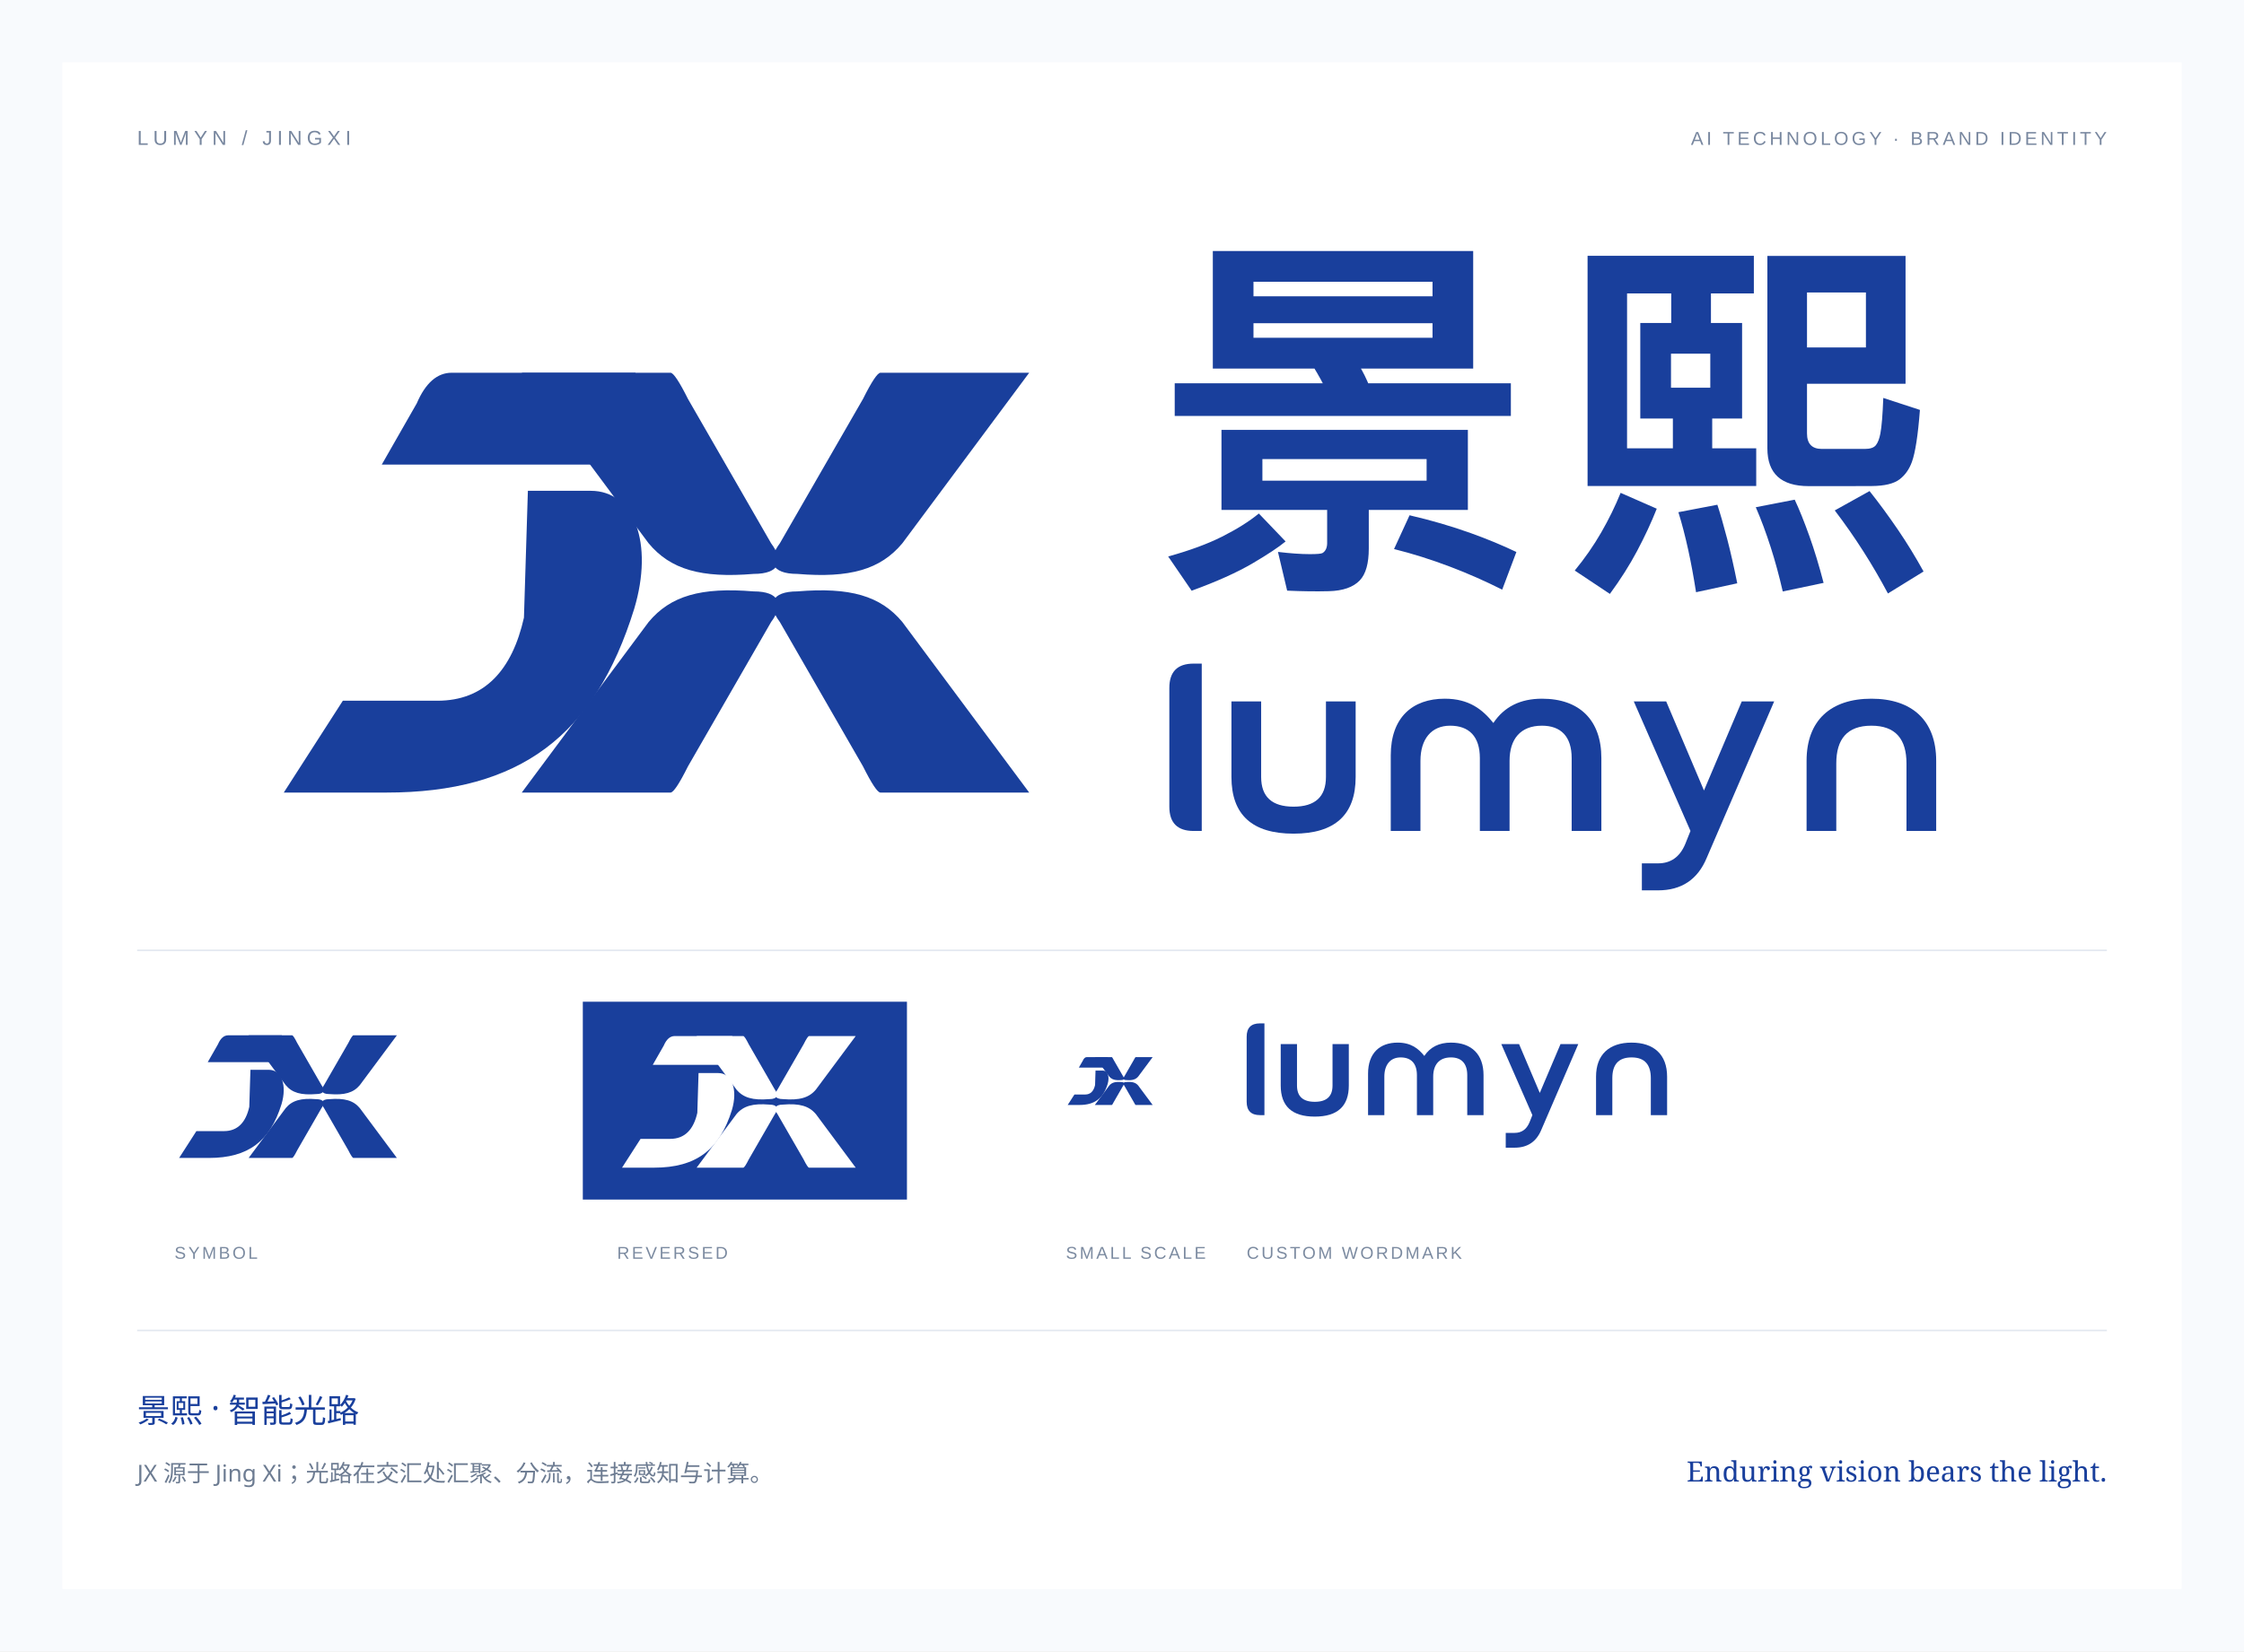
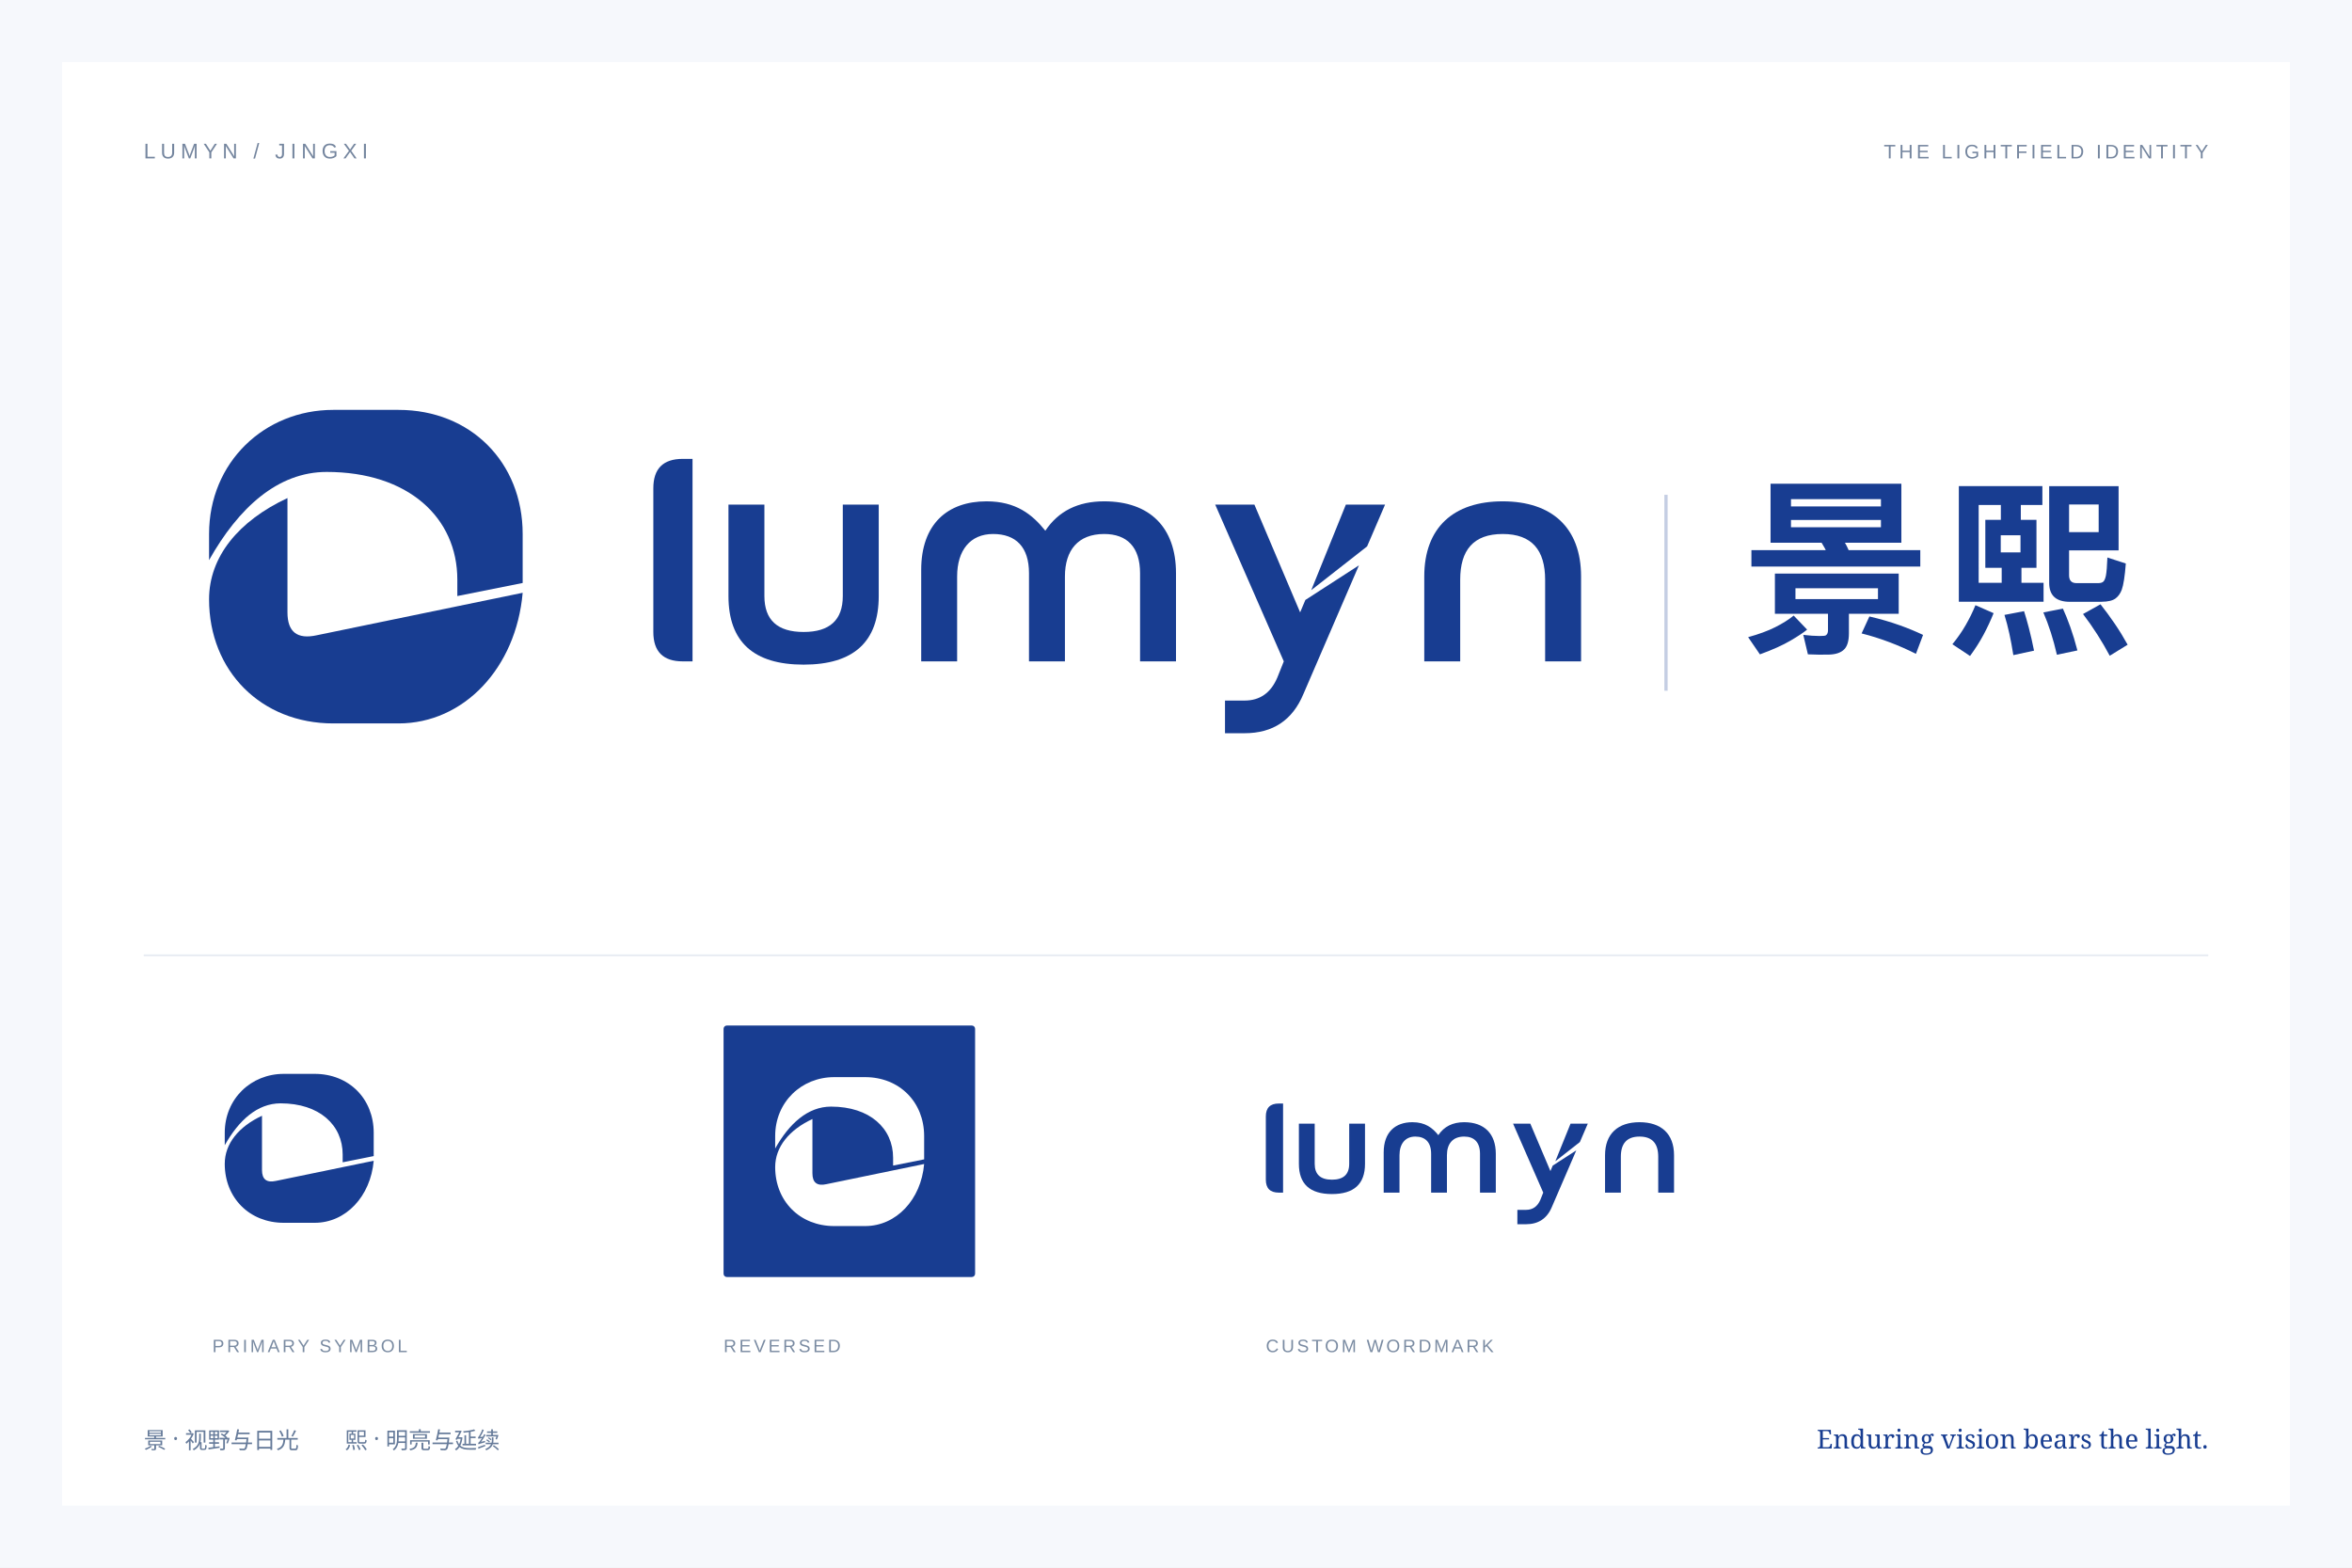
- <svg xmlns="http://www.w3.org/2000/svg" viewBox="0 0 1440 1060" role="img">
-   <rect width="1440" height="1060" fill="#F8FAFD" />
-   <rect x="40" y="40" width="1360" height="980" fill="#FFFFFF" />
-   <text x="88" y="93" font-family="Helvetica Neue,Arial,sans-serif" font-size="13" fill="#78879F" letter-spacing="3">LUMYN / JINGXI</text>
-   <text x="1352" y="93" text-anchor="end" font-family="Helvetica Neue,Arial,sans-serif" font-size="12" fill="#78879F" letter-spacing="2">AI TECHNOLOGY · BRAND IDENTITY</text>
-   <g transform="translate(172 120) scale(2.42)">
-     <g transform="translate(0 40) scale(1.16)">
-       <path d="M140 8H174L145 47C140 53 133 55 121 54C115 54 114 51 117 47L136 14Q139 8 140 8Z" fill="#193F9C" transform="" />
-       <path d="M140 8H174L145 47C140 53 133 55 121 54C115 54 114 51 117 47L136 14Q139 8 140 8Z" fill="#193F9C" transform="translate(232 0) scale(-1 1)" />
-       <path d="M140 8H174L145 47C140 53 133 55 121 54C115 54 114 51 117 47L136 14Q139 8 140 8Z" fill="#193F9C" transform="translate(0 112) scale(1 -1)" />
-       <path d="M140 8H174L145 47C140 53 133 55 121 54C115 54 114 51 117 47L136 14Q139 8 140 8Z" fill="#193F9C" transform="translate(232 112) scale(-1 -1)" />
-       <path fill="#193F9C" d="M42 8H84V29H26L34 15Q37 8 42 8Z" />
-       <path fill="#193F9C" transform="scale(.9 1)" d="M66 35H82C93 35 98 47 93 62C83 91 64 104 30 104H4L19 83H43C55 83 62 76 65 64Z" />
+ <svg xmlns="http://www.w3.org/2000/svg" viewBox="0 0 1440 960" role="img">
+   <rect width="1440" height="960" fill="#F6F8FC" />
+   <rect x="38" y="38" width="1364" height="884" fill="white" />
+   <text x="88" y="97" font-family="Arial,sans-serif" font-size="13" letter-spacing="3" fill="#75869F">LUMYN / JINGXI</text>
+   <text x="1352" y="97" text-anchor="end" font-family="Arial,sans-serif" font-size="12" letter-spacing="2" fill="#75869F">THE LIGHTFIELD IDENTITY</text>
+   <g transform="translate(112 225) scale(2)">
+     <g transform="translate(0 5)">
+       <path fill="#183D91" d="M8 54V46C8 24 25 8 46 8H66C88 8 104 24 104 46V61L84 65V60C84 41 69 27 44 27C29 27 17 38 8 54Z" />
+       <path fill="#183D91" d="M32 35V70Q32 79 41 77L104 64C102 87 86 104 66 104H46C24 104 8 88 8 66C8 53 17 42 32 35Z" />
    </g>
-     <g transform="translate(235 -3)" fill="#193F9C">
+     <g transform="translate(144 26)">
+       <path transform="" fill="#183D91" d="M0 11Q0 2 9 2H12V64H9Q0 64 0 55Z" />
+       <path transform="translate(23 0)" fill="#183D91" d="M0 16H11V44Q11 55 23 55Q35 55 35 44V16H46V44Q46 65 23 65Q0 65 0 44Z" />
+       <path transform="translate(82 0)" fill="#183D91" d="M0 64V36C0 22 8 15 20 15C29 15 34 19 38 24C42 18 48 15 56 15C70 15 78 23 78 37V64H67V37C67 29 63 25 56 25C48 25 44 30 44 38V64H33V37C33 29 29 25 22 25C15 25 11 30 11 38V64Z" />
+       <path transform="translate(172 0)" fill="#183D91" d="M0 16H12L26 49L27.6 45.2L44 34.6L27 74Q22 86 9 86H3V76H9Q16 76 19 69L21 64ZM40 16H52L46.5 28.8L29.4 42.2Z" />
+       <path transform="translate(236 0)" fill="#183D91" d="M0 64V38C0 23 9 15 24 15C39 15 48 23 48 38V64H37V39C37 30 33 25 24 25S11 30 11 39V64Z" />
+     </g>
+     <path d="M454 39V99" stroke="#183D91" opacity=".25" />
+     <g transform="translate(477 24) scale(.58)" fill="#183D91">
      <path d="M79.179 43.001 Q79.179 43.001 79.179 51.180 Q79.179 51.180 20.920 51.180 Q20.920 51.180 20.920 43.001 Q20.920 43.001 79.179 43.001 Z M15.529 20.000 Q15.529 20.000 16.773 20.000 Q16.773 20.000 26.311 20.000 Q26.311 27.795 26.311 35.583 Q26.311 43.386 26.311 51.180 Q26.311 51.180 15.529 51.180 Q15.529 43.386 15.529 35.586 Q15.529 27.795 15.529 20.000 Z M73.788 20.000 Q73.788 20.000 82.873 20.000 Q82.873 20.000 84.570 20.000 Q84.570 27.795 84.570 35.596 Q84.570 43.385 84.570 51.180 Q84.570 51.180 73.788 51.180 Q73.788 43.386 73.788 35.598 Q73.788 27.795 73.788 20.000 Z M79.179 20.000 Q79.179 20.000 79.179 28.152 Q79.179 28.152 20.920 28.152 Q20.920 28.152 20.920 20.000 Q20.920 20.000 79.179 20.000 Z M79.179 32.002 Q79.179 32.002 79.179 39.142 Q79.179 39.142 20.920 39.142 Q20.920 39.142 20.920 32.002 Q20.920 32.002 79.179 32.002 Z M56.886 98.913 Q56.890 104.830 54.512 107.342 Q51.918 110.080 46.300 110.223 Q41.160 110.353 35.241 110.080 Q35.241 110.080 32.802 99.808 Q37.703 100.394 41.244 100.398 Q44.177 100.402 44.658 100.084 Q45.833 99.307 45.845 97.494 Q45.845 97.494 45.845 84.818 Q45.845 84.818 56.886 84.818 Q56.886 84.818 56.886 98.913 Z M63.583 99.048 Q63.583 99.048 67.698 90.089 Q76.281 92.075 83.957 94.830 Q90.380 97.136 96.024 99.828 Q96.024 99.828 92.265 109.813 Q85.422 106.376 78.509 103.753 Q70.887 100.860 63.583 99.048 Z M9.911 110.099 Q9.911 110.099 3.693 101.017 Q12.213 98.658 17.964 95.762 Q23.924 92.760 27.733 89.620 Q27.733 89.620 34.827 97.029 Q32.053 99.320 26.149 102.792 Q19.899 106.469 9.911 110.099 Z M94.560 55.078 Q94.560 55.078 94.560 63.738 Q72.276 63.738 49.993 63.738 Q27.709 63.738 5.425 63.738 Q5.425 63.738 5.425 55.078 Q27.708 55.078 49.992 55.078 Q72.276 55.078 94.560 55.078 Z M39.882 47.098 Q39.882 47.098 52.310 47.091 Q54.371 50.188 55.777 52.989 Q57.258 55.939 58.240 59.408 Q58.240 59.408 46.766 59.408 Q45.725 56.929 44.075 53.922 Q42.327 50.736 39.882 47.098 Z M77.692 80.917 Q77.692 80.917 77.692 88.677 Q77.692 88.677 23.250 88.677 Q23.250 88.677 23.250 80.917 Q23.250 80.917 77.692 80.917 Z M17.824 67.445 Q17.824 67.445 19.084 67.445 Q19.084 67.445 28.675 67.445 Q28.675 72.753 28.675 78.056 Q28.675 83.369 28.675 88.677 Q28.675 88.677 17.824 88.677 Q17.824 83.369 17.824 78.058 Q17.824 72.753 17.824 67.445 Z M72.221 67.445 Q72.221 67.445 81.443 67.445 Q81.443 67.445 83.163 67.445 Q83.163 72.753 83.163 78.066 Q83.163 83.369 83.163 88.677 Q83.163 88.677 72.221 88.677 Q72.221 83.369 72.221 78.067 Q72.221 72.753 72.221 67.445 Z M77.692 67.445 Q77.692 67.445 77.692 75.184 Q77.692 75.184 23.250 75.184 Q23.250 75.184 23.250 67.445 Q23.250 67.445 77.692 67.445 Z" />
      <path d="M158.996 21.258 Q158.996 21.258 158.996 31.249 Q158.996 31.249 120.138 31.249 Q120.138 31.249 120.138 21.258 Q120.138 21.258 158.996 21.258 Z M159.623 82.326 Q148.614 82.326 137.604 82.326 Q126.595 82.326 114.902 82.326 Q114.902 66.572 114.902 51.467 Q114.902 36.362 114.902 21.258 Q114.902 21.258 125.374 21.258 Q125.374 34.077 125.374 46.791 Q125.374 59.278 125.371 72.334 Q134.372 72.334 142.644 72.334 Q151.067 72.334 159.623 72.334 Q159.623 72.334 159.623 82.326 Z M137.522 60.333 Q137.522 60.333 138.784 60.333 Q138.784 60.333 147.951 60.333 Q147.951 64.576 147.951 68.845 Q147.951 73.075 147.951 77.330 Q147.951 77.330 137.522 77.330 Q137.522 73.081 137.522 68.851 Q137.522 64.582 137.522 60.333 Z M137.083 26.253 Q137.083 26.253 138.345 26.253 Q138.345 26.253 147.617 26.253 Q147.617 30.473 147.617 34.718 Q147.617 38.923 147.617 43.153 Q147.617 43.153 137.083 43.153 Q137.083 38.928 137.083 34.722 Q137.083 30.478 137.083 26.253 Z M151.659 56.248 Q151.659 56.248 151.659 64.418 Q151.659 64.418 132.952 64.418 Q132.952 64.418 132.952 56.248 Q132.952 56.248 151.659 56.248 Z M128.880 39.076 Q128.880 39.076 129.999 39.076 Q129.999 39.076 137.024 39.076 Q137.024 45.411 137.024 51.741 Q137.024 58.082 137.024 64.418 Q137.024 64.418 128.880 64.418 Q128.880 58.082 128.880 51.743 Q128.880 45.411 128.880 39.076 Z M147.444 39.076 Q147.444 39.076 154.309 39.076 Q154.309 39.076 155.875 39.076 Q155.875 45.411 155.875 51.752 Q155.875 58.082 155.875 64.418 Q155.875 64.418 147.444 64.418 Q147.444 58.082 147.444 51.753 Q147.444 45.411 147.444 39.076 Z M151.659 39.076 Q151.659 39.076 151.659 47.230 Q151.659 47.230 132.952 47.230 Q132.952 47.230 132.952 39.076 Q132.952 39.076 151.659 39.076 Z M194.004 45.569 Q194.004 45.569 194.004 55.204 Q194.004 55.204 167.835 55.204 Q167.835 55.204 167.835 45.569 Q167.835 45.569 194.004 45.569 Z M193.966 21.295 Q193.966 21.295 193.966 30.987 Q193.966 30.987 167.835 30.987 Q167.835 30.987 167.835 21.295 Q167.835 21.295 193.966 21.295 Z M188.711 21.295 Q188.711 21.295 197.523 21.295 Q197.523 21.295 199.221 21.295 Q199.221 29.773 199.221 38.256 Q199.221 46.727 199.221 55.204 Q199.221 55.204 188.711 55.204 Q188.711 46.727 188.711 38.258 Q188.711 29.772 188.711 21.295 Z M200.903 75.946 Q199.839 78.871 197.651 80.547 Q195.374 82.291 190.275 82.333 Q187.357 82.357 183.012 82.357 Q177.886 82.357 173.541 82.357 Q162.583 82.357 162.583 72.342 Q162.583 47.364 162.583 21.295 Q162.583 21.295 173.088 21.295 Q173.088 46.125 173.088 68.388 Q173.095 72.490 177.021 72.490 Q179.481 72.490 183.107 72.490 Q186.356 72.490 188.428 72.490 Q190.566 72.490 191.356 71.491 Q192.138 70.501 192.540 68.436 Q193.056 65.786 193.316 58.964 Q193.316 58.964 203.033 62.142 Q202.260 72.210 200.903 75.946 Z M120.817 110.947 Q120.817 110.947 111.502 104.746 Q115.520 99.859 118.524 94.643 Q121.522 89.437 123.667 84.142 Q123.667 84.142 133.248 88.345 Q131.093 93.796 128.040 99.547 Q125.046 105.187 120.817 110.947 Z M138.987 89.270 Q138.987 89.270 149.317 87.294 Q150.453 90.739 151.909 96.311 Q153.240 101.403 154.591 108.133 Q154.591 108.133 143.668 110.496 Q142.702 104.327 141.595 99.281 Q140.385 93.766 138.987 89.270 Z M159.507 87.952 Q159.507 87.952 169.828 85.950 Q171.613 89.737 173.733 95.657 Q175.669 101.066 177.490 108.022 Q177.490 108.022 166.661 110.298 Q165.192 103.946 163.475 98.600 Q161.607 92.779 159.507 87.952 Z M180.450 88.803 Q180.450 88.803 189.673 83.670 Q193.341 88.270 197.191 93.906 Q200.709 99.058 203.995 104.999 Q203.995 104.999 194.549 110.830 Q191.452 105.019 188.072 99.722 Q184.402 93.973 180.450 88.803 Z" />
    </g>
-     <g transform="translate(239 125) scale(.716)">
-       <path fill="#193F9C" d="M0 11Q0 2 9 2H12V64H9Q0 64 0 55Z" transform="" />
-       <path fill="#193F9C" d="M0 16H11V44Q11 55 23 55Q35 55 35 44V16H46V44Q46 65 23 65Q0 65 0 44Z" transform="translate(23 0)" />
-       <path fill="#193F9C" d="M0 64V36C0 22 8 15 20 15C29 15 34 19 38 24C42 18 48 15 56 15C70 15 78 23 78 37V64H67V37C67 29 63 25 56 25C48 25 44 30 44 38V64H33V37C33 29 29 25 22 25C15 25 11 30 11 38V64Z" transform="translate(82 0)" />
-       <path fill="#193F9C" d="M0 16H12L26 49L40 16H52L27 74Q22 86 9 86H3V76H9Q16 76 19 69L21 64Z" transform="translate(172 0)" />
-       <path fill="#193F9C" d="M0 64V38C0 23 9 15 24 15C39 15 48 23 48 38V64H37V39C37 30 33 25 24 25S11 30 11 39V64Z" transform="translate(236 0)" />
-     </g>
  </g>
-   <path d="M88 610H1352" stroke="#E2E8F0" />
-   <g transform="translate(112 658) scale(.82)">
-     <path d="M140 8H174L145 47C140 53 133 55 121 54C115 54 114 51 117 47L136 14Q139 8 140 8Z" fill="#193F9C" transform="" />
-     <path d="M140 8H174L145 47C140 53 133 55 121 54C115 54 114 51 117 47L136 14Q139 8 140 8Z" fill="#193F9C" transform="translate(232 0) scale(-1 1)" />
-     <path d="M140 8H174L145 47C140 53 133 55 121 54C115 54 114 51 117 47L136 14Q139 8 140 8Z" fill="#193F9C" transform="translate(0 112) scale(1 -1)" />
-     <path d="M140 8H174L145 47C140 53 133 55 121 54C115 54 114 51 117 47L136 14Q139 8 140 8Z" fill="#193F9C" transform="translate(232 112) scale(-1 -1)" />
-     <path fill="#193F9C" d="M42 8H84V29H26L34 15Q37 8 42 8Z" />
-     <path fill="#193F9C" transform="scale(.9 1)" d="M66 35H82C93 35 98 47 93 62C83 91 64 104 30 104H4L19 83H43C55 83 62 76 65 64Z" />
+   <path d="M88 585H1352" stroke="#E4E9F1" />
+   <g transform="translate(130 650) scale(.95)">
+     <path fill="#183D91" d="M8 54V46C8 24 25 8 46 8H66C88 8 104 24 104 46V61L84 65V60C84 41 69 27 44 27C29 27 17 38 8 54Z" />
+     <path fill="#183D91" d="M32 35V70Q32 79 41 77L104 64C102 87 86 104 66 104H46C24 104 8 88 8 66C8 53 17 42 32 35Z" />
  </g>
-   <rect x="374" y="643" width="208" height="127" fill="#193F9C" />
-   <g transform="translate(396 658) scale(.88)">
-     <path d="M140 8H174L145 47C140 53 133 55 121 54C115 54 114 51 117 47L136 14Q139 8 140 8Z" fill="#FFFFFF" transform="" />
-     <path d="M140 8H174L145 47C140 53 133 55 121 54C115 54 114 51 117 47L136 14Q139 8 140 8Z" fill="#FFFFFF" transform="translate(232 0) scale(-1 1)" />
-     <path d="M140 8H174L145 47C140 53 133 55 121 54C115 54 114 51 117 47L136 14Q139 8 140 8Z" fill="#FFFFFF" transform="translate(0 112) scale(1 -1)" />
-     <path d="M140 8H174L145 47C140 53 133 55 121 54C115 54 114 51 117 47L136 14Q139 8 140 8Z" fill="#FFFFFF" transform="translate(232 112) scale(-1 -1)" />
-     <path fill="#FFFFFF" d="M42 8H84V29H26L34 15Q37 8 42 8Z" />
-     <path fill="#FFFFFF" transform="scale(.9 1)" d="M66 35H82C93 35 98 47 93 62C83 91 64 104 30 104H4L19 83H43C55 83 62 76 65 64Z" />
+   <rect x="443" y="628" width="154" height="154" rx="2" fill="#183D91" />
+   <g transform="translate(467 652) scale(.95)">
+     <path fill="#FFFFFF" d="M8 54V46C8 24 25 8 46 8H66C88 8 104 24 104 46V61L84 65V60C84 41 69 27 44 27C29 27 17 38 8 54Z" />
+     <path fill="#FFFFFF" d="M32 35V70Q32 79 41 77L104 64C102 87 86 104 66 104H46C24 104 8 88 8 66C8 53 17 42 32 35Z" />
  </g>
-   <g transform="translate(684 676) scale(.32)">
-     <path d="M140 8H174L145 47C140 53 133 55 121 54C115 54 114 51 117 47L136 14Q139 8 140 8Z" fill="#193F9C" transform="" />
-     <path d="M140 8H174L145 47C140 53 133 55 121 54C115 54 114 51 117 47L136 14Q139 8 140 8Z" fill="#193F9C" transform="translate(232 0) scale(-1 1)" />
-     <path d="M140 8H174L145 47C140 53 133 55 121 54C115 54 114 51 117 47L136 14Q139 8 140 8Z" fill="#193F9C" transform="translate(0 112) scale(1 -1)" />
-     <path d="M140 8H174L145 47C140 53 133 55 121 54C115 54 114 51 117 47L136 14Q139 8 140 8Z" fill="#193F9C" transform="translate(232 112) scale(-1 -1)" />
-     <path fill="#193F9C" d="M42 8H84V29H26L34 15Q37 8 42 8Z" />
-     <path fill="#193F9C" transform="scale(.9 1)" d="M66 35H82C93 35 98 47 93 62C83 91 64 104 30 104H4L19 83H43C55 83 62 76 65 64Z" />
+   <g transform="translate(775 674) scale(.88)">
+     <path transform="" fill="#183D91" d="M0 11Q0 2 9 2H12V64H9Q0 64 0 55Z" />
+     <path transform="translate(23 0)" fill="#183D91" d="M0 16H11V44Q11 55 23 55Q35 55 35 44V16H46V44Q46 65 23 65Q0 65 0 44Z" />
+     <path transform="translate(82 0)" fill="#183D91" d="M0 64V36C0 22 8 15 20 15C29 15 34 19 38 24C42 18 48 15 56 15C70 15 78 23 78 37V64H67V37C67 29 63 25 56 25C48 25 44 30 44 38V64H33V37C33 29 29 25 22 25C15 25 11 30 11 38V64Z" />
+     <path transform="translate(172 0)" fill="#183D91" d="M0 16H12L26 49L27.6 45.2L44 34.6L27 74Q22 86 9 86H3V76H9Q16 76 19 69L21 64ZM40 16H52L46.5 28.8L29.4 42.2Z" />
+     <path transform="translate(236 0)" fill="#183D91" d="M0 64V38C0 23 9 15 24 15C39 15 48 23 48 38V64H37V39C37 30 33 25 24 25S11 30 11 39V64Z" />
  </g>
-   <g transform="translate(800 655) scale(.95)">
-     <path fill="#193F9C" d="M0 11Q0 2 9 2H12V64H9Q0 64 0 55Z" transform="" />
-     <path fill="#193F9C" d="M0 16H11V44Q11 55 23 55Q35 55 35 44V16H46V44Q46 65 23 65Q0 65 0 44Z" transform="translate(23 0)" />
-     <path fill="#193F9C" d="M0 64V36C0 22 8 15 20 15C29 15 34 19 38 24C42 18 48 15 56 15C70 15 78 23 78 37V64H67V37C67 29 63 25 56 25C48 25 44 30 44 38V64H33V37C33 29 29 25 22 25C15 25 11 30 11 38V64Z" transform="translate(82 0)" />
-     <path fill="#193F9C" d="M0 16H12L26 49L40 16H52L27 74Q22 86 9 86H3V76H9Q16 76 19 69L21 64Z" transform="translate(172 0)" />
-     <path fill="#193F9C" d="M0 64V38C0 23 9 15 24 15C39 15 48 23 48 38V64H37V39C37 30 33 25 24 25S11 30 11 39V64Z" transform="translate(236 0)" />
-   </g>
-   <text x="112" y="808" font-family="Arial,sans-serif" font-size="11" fill="#7B8AA0" letter-spacing="1.5">SYMBOL</text>
-   <text x="396" y="808" font-family="Arial,sans-serif" font-size="11" fill="#7B8AA0" letter-spacing="1.5">REVERSED</text>
-   <text x="684" y="808" font-family="Arial,sans-serif" font-size="11" fill="#7B8AA0" letter-spacing="1.5">SMALL SCALE</text>
-   <text x="800" y="808" font-family="Arial,sans-serif" font-size="11" fill="#7B8AA0" letter-spacing="1.5">CUSTOM WORDMARK</text>
-   <path d="M88 854H1352" stroke="#E2E8F0" />
-   <text x="88" y="913" font-family="PingFang SC,sans-serif" font-size="21" fill="#193F9C">景熙 · 智能光路</text>
-   <text x="88" y="951" font-family="PingFang SC,sans-serif" font-size="15" fill="#6D7C92">JX 源于 Jing Xi；光路在交汇处汇聚、分流，连接感知与计算。</text>
-   <text x="1352" y="951" text-anchor="end" font-family="Georgia,serif" font-size="18" fill="#193F9C">Enduring vision bears the light.</text>
+   <text x="130" y="828" font-family="Arial,sans-serif" font-size="11" letter-spacing="1.6" fill="#7A8BA2">PRIMARY SYMBOL</text>
+   <text x="443" y="828" font-family="Arial,sans-serif" font-size="11" letter-spacing="1.6" fill="#7A8BA2">REVERSED</text>
+   <text x="775" y="828" font-family="Arial,sans-serif" font-size="11" letter-spacing="1.6" fill="#7A8BA2">CUSTOM WORDMARK</text>
+   <text x="88" y="887" font-family="PingFang SC,sans-serif" font-size="14" fill="#667B9A">景 · 视野与日光　　熙 · 明亮与延续</text>
+   <text x="1352" y="887" text-anchor="end" font-family="Georgia,serif" font-size="16" fill="#183D91">Enduring vision bears the light.</text>
</svg>
